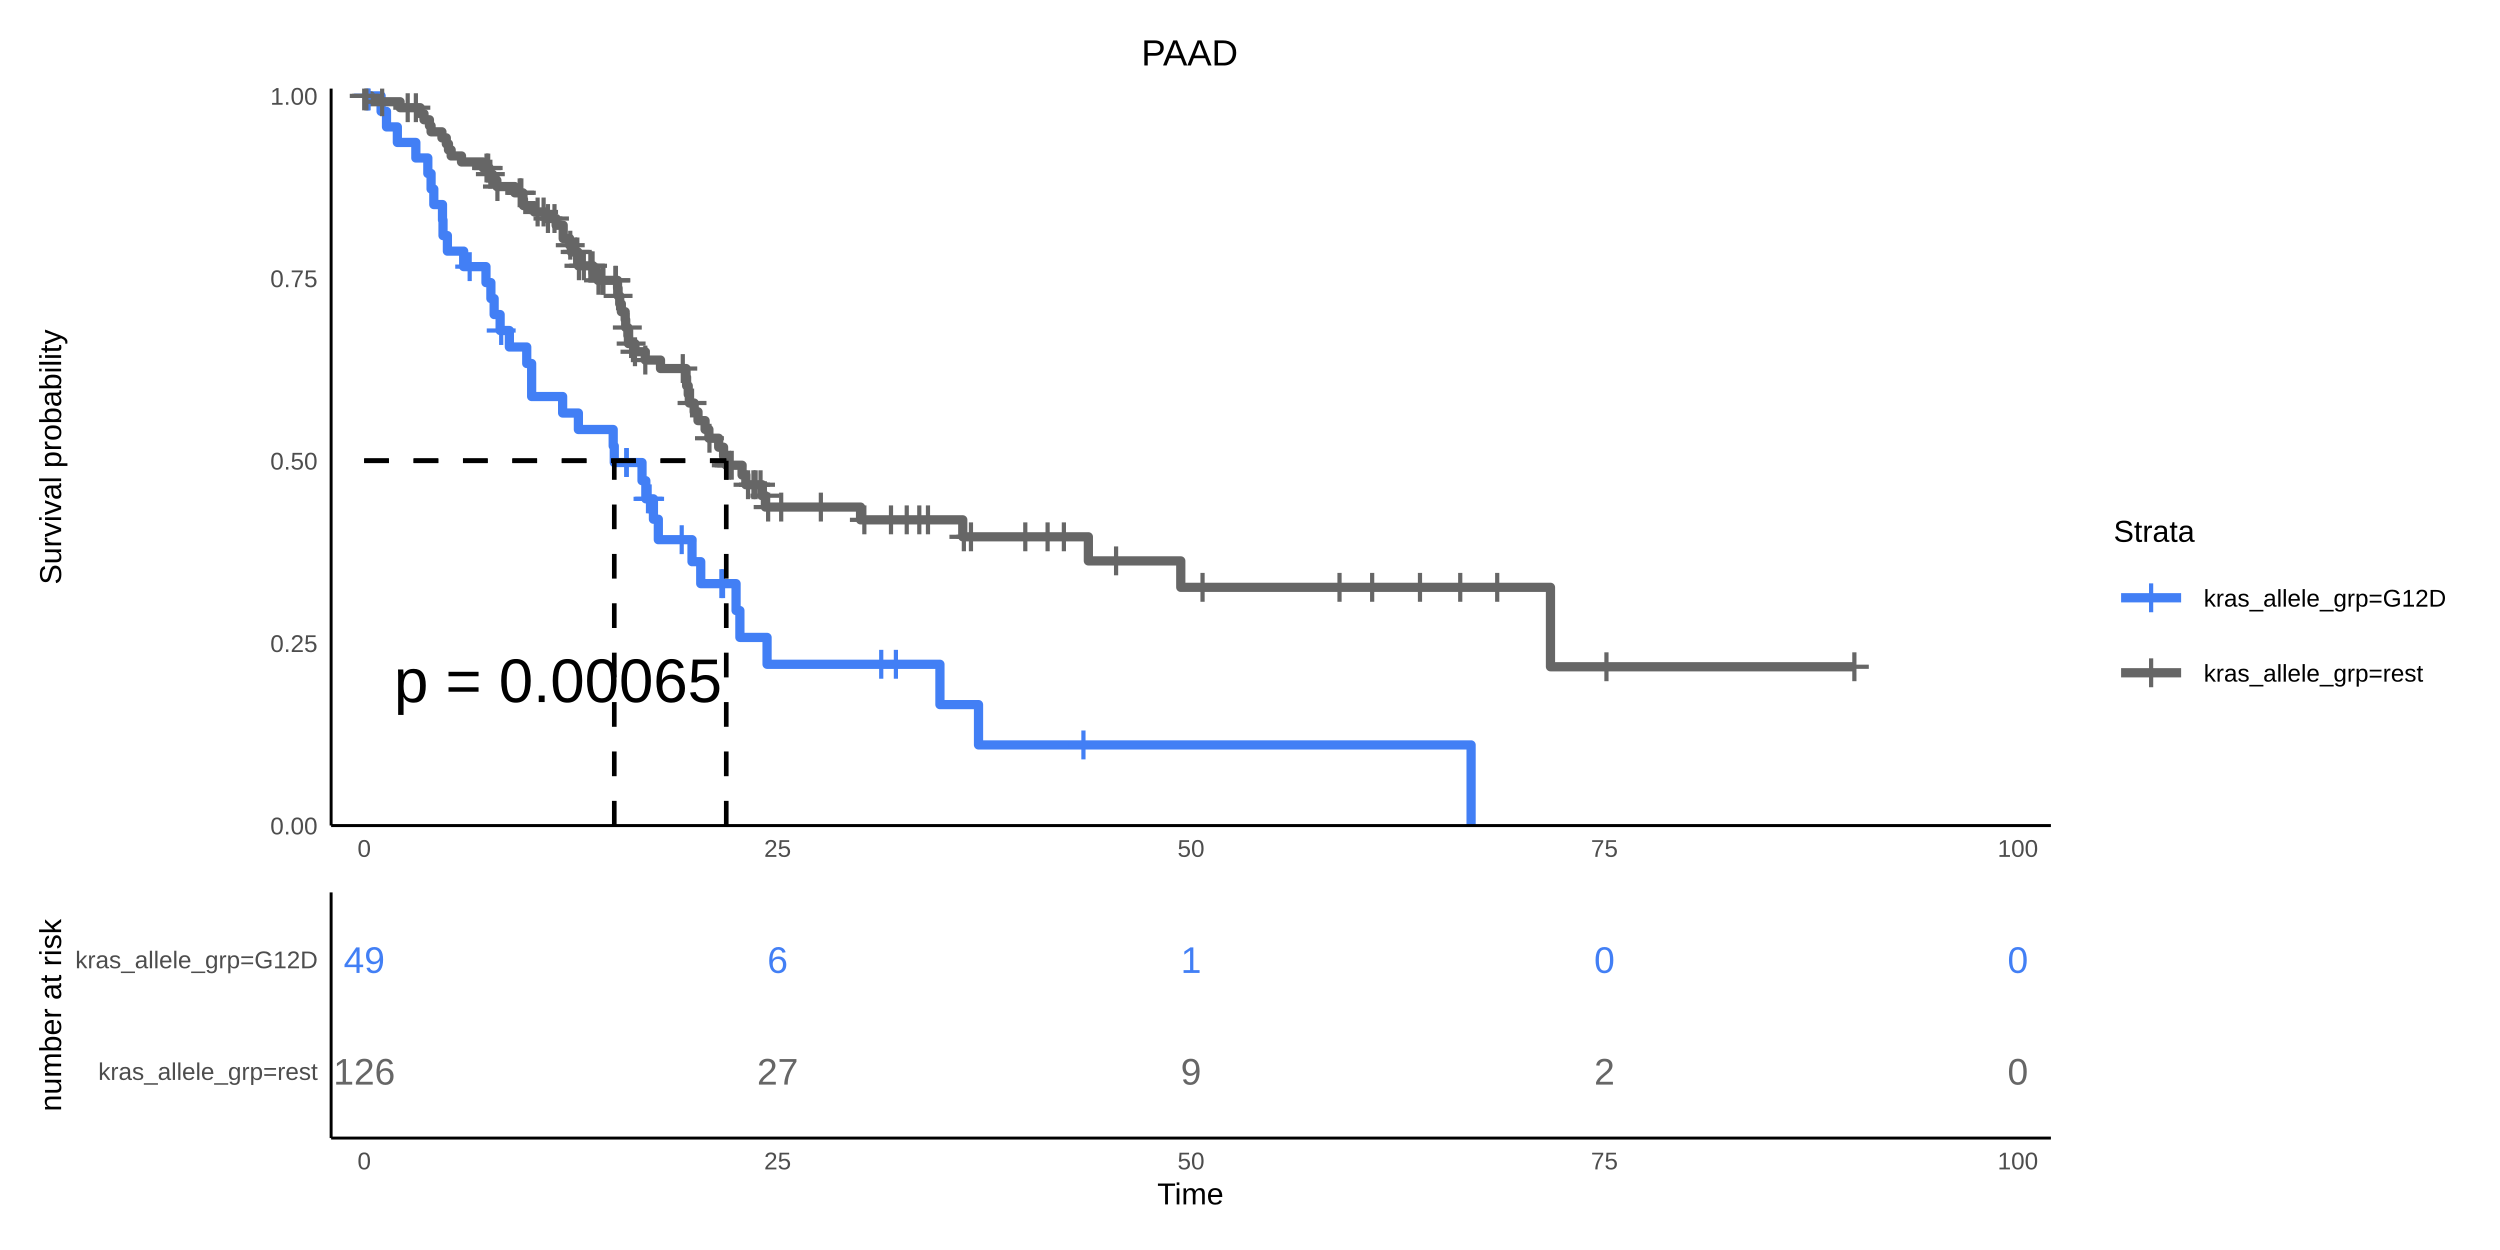
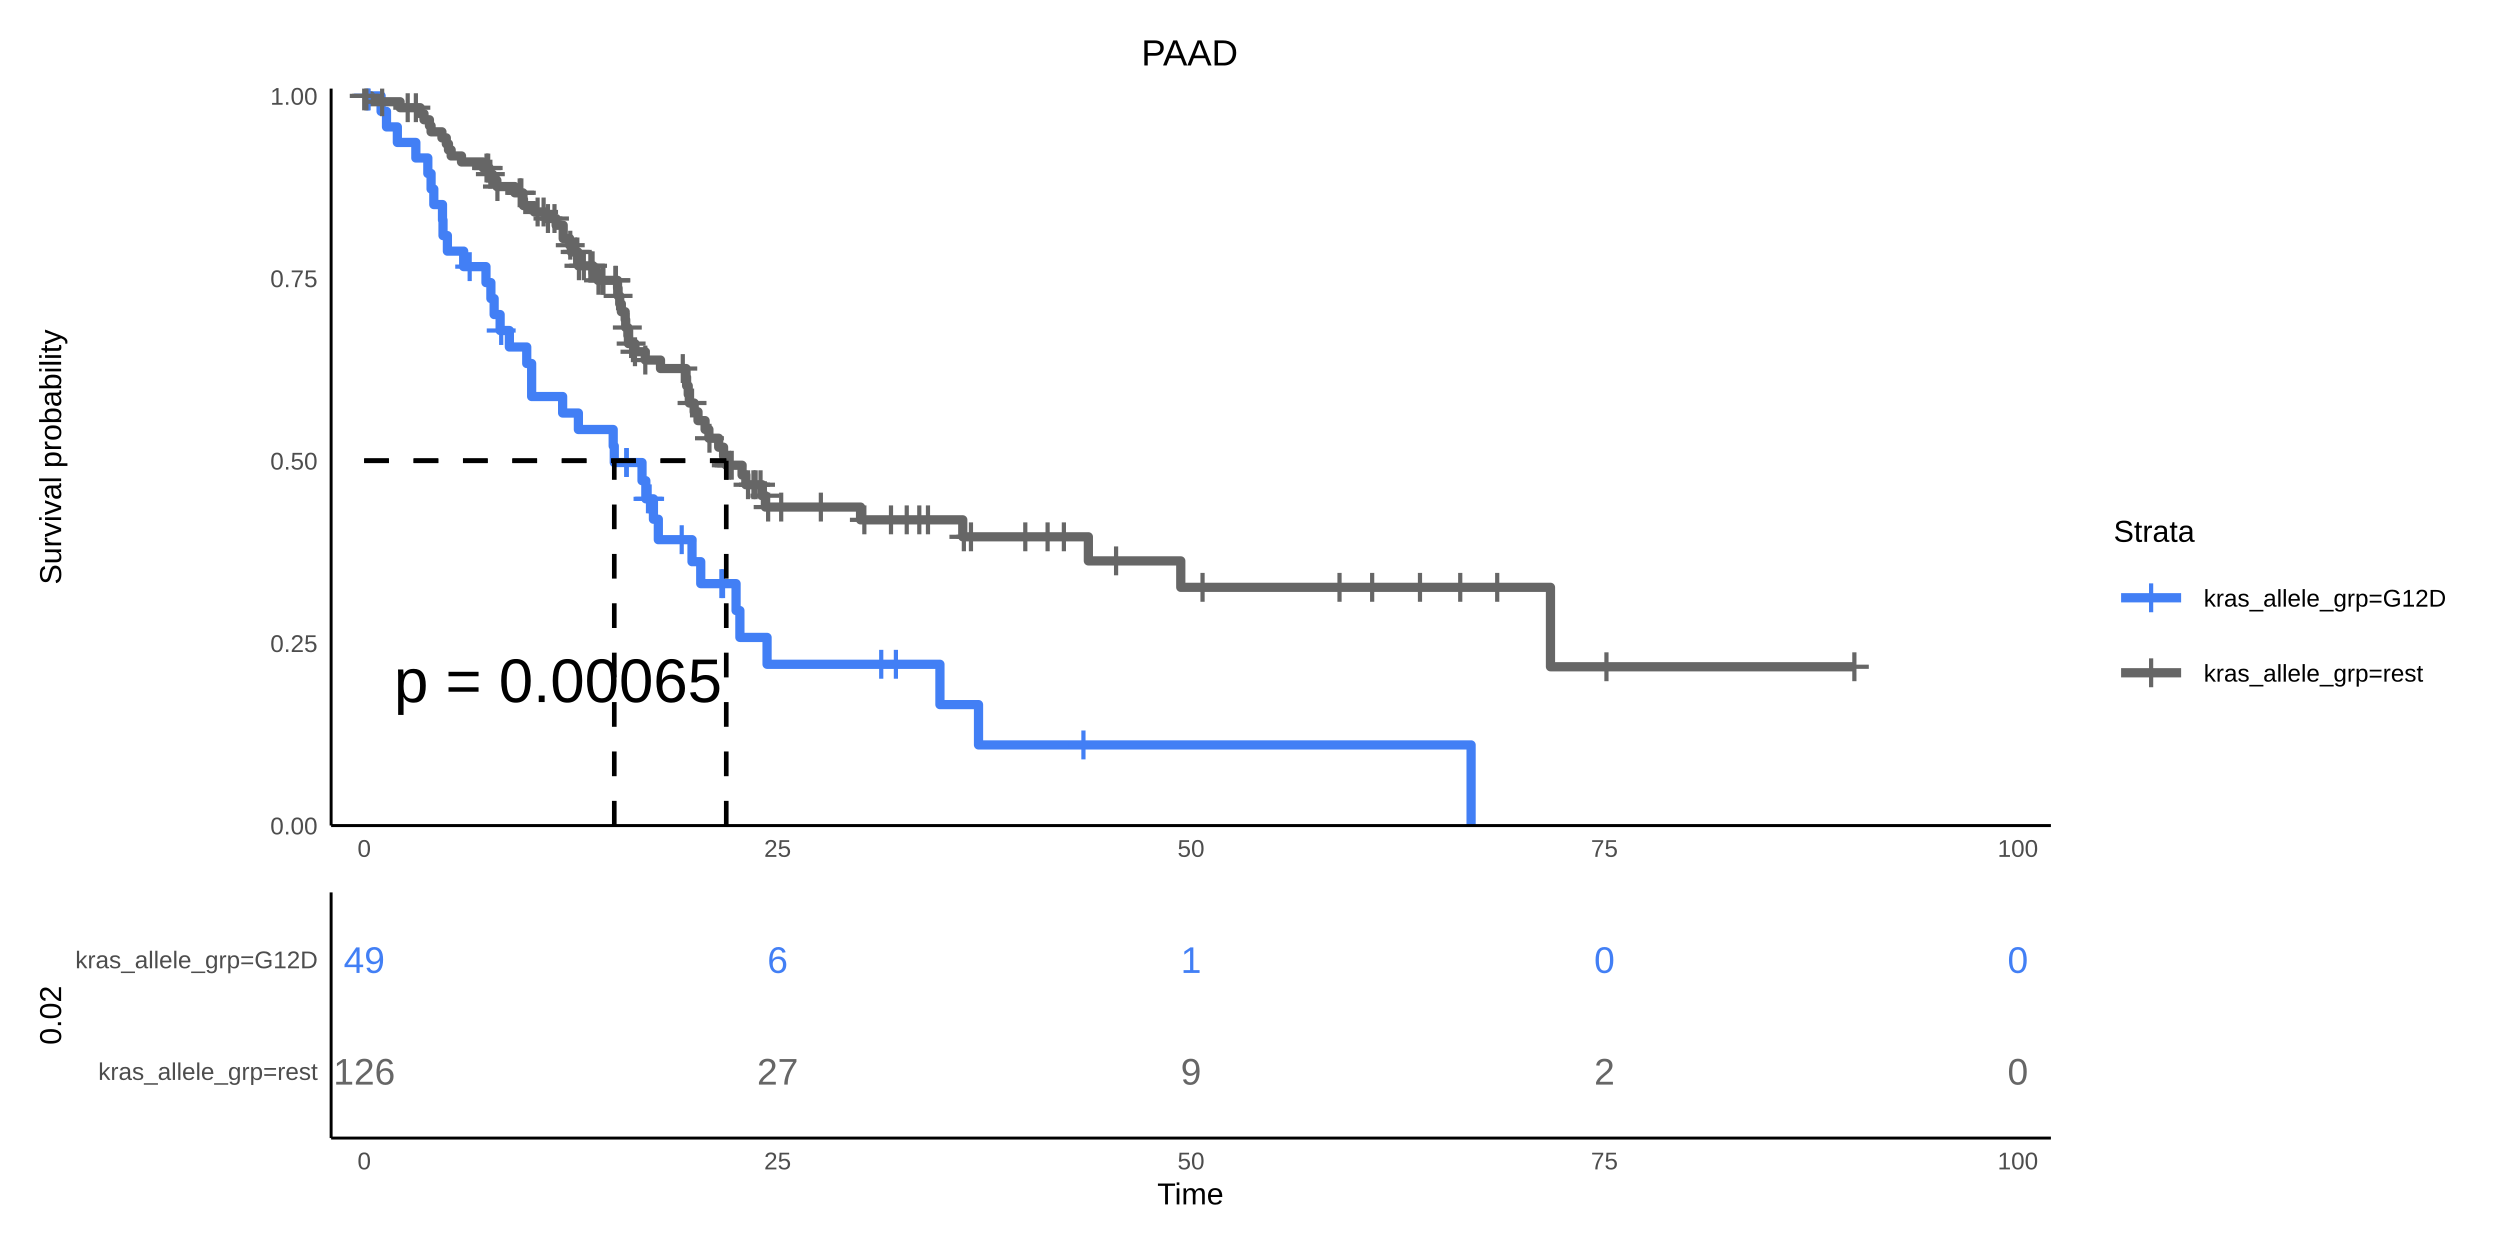
<svg xmlns="http://www.w3.org/2000/svg" viewBox="0 0 576.00 288.00">
  <defs>
    <style type="text/css">
    line, polyline, polygon, path, rect, circle {
      fill: none;
      stroke: #000000;
      stroke-linecap: round;
      stroke-linejoin: round;
      stroke-miterlimit: 10.00;
    }
  </style>
  </defs>
  <rect width="100%" height="100%" style="stroke: none; fill: #FFFFFF;" />
  <rect x="0.00" y="0.00" width="576.00" height="288.00" style="stroke-width: 1.07; stroke: #FFFFFF; fill: #FFFFFF;" />
  <defs>
    <clipPath id="cpNS40OHw1NzAuNTJ8MjAyLjEzfDUuNDg=">
      <rect x="5.48" y="5.48" width="565.04" height="196.65" />
    </clipPath>
  </defs>
  <rect x="5.48" y="5.48" width="565.04" height="196.65" style="stroke-width: 0.68; stroke: #FFFFFF; fill: #FFFFFF;" clip-path="url(#cpNS40OHw1NzAuNTJ8MjAyLjEzfDUuNDg=)" />
  <defs>
    <clipPath id="cpMC4wMHw1NzYuMDB8Mjg4LjAwfDAuMDA=">
      <rect x="0.00" y="0.00" width="576.00" height="288.00" />
    </clipPath>
  </defs>
  <defs>
    <clipPath id="cpNzYuMjl8NDcyLjUzfDE5MC4yMXwyMC40MQ==">
      <rect x="76.29" y="20.41" width="396.24" height="169.80" />
    </clipPath>
  </defs>
  <rect x="76.29" y="20.41" width="396.24" height="169.80" style="stroke-width: 0.68; stroke: none; fill: #FFFFFF;" clip-path="url(#cpNzYuMjl8NDcyLjUzfDE5MC4yMXwyMC40MQ==)" />
  <polyline points="83.91,22.09 84.79,22.09 84.79,22.09 84.91,22.09 84.91,22.09 87.80,22.09 87.80,25.66 89.05,25.66 89.05,29.24 91.55,29.24 91.55,32.82 95.81,32.82 95.81,36.40 98.57,36.40 98.57,39.97 99.32,39.97 99.32,43.55 99.95,43.55 99.95,47.13 101.95,47.13 101.95,50.70 102.07,50.70 102.07,54.28 103.08,54.28 103.08,57.86 106.83,57.86 106.83,61.43 108.21,61.43 108.21,61.43 111.97,61.43 111.97,65.11 113.10,65.11 113.10,68.79 113.85,68.79 113.85,72.47 115.23,72.47 115.23,76.15 115.48,76.15 115.48,76.15 117.36,76.15 117.36,79.95 121.36,79.95 121.36,83.75 122.49,83.75 122.49,91.36 129.63,91.36 129.63,95.16 133.26,95.16 133.26,98.96 141.28,98.96 141.28,102.76 141.53,102.76 141.53,106.57 144.29,106.57 144.29,106.57 144.41,106.57 144.41,106.57 147.92,106.57 147.92,110.75 148.80,110.75 148.80,114.93 149.30,114.93 149.30,114.93 149.67,114.93 149.67,114.93 150.55,114.93 150.55,119.63 151.68,119.63 151.68,124.34 157.06,124.34 157.06,124.34 159.44,124.34 159.44,129.41 161.45,129.41 161.45,134.47 166.21,134.47 166.21,134.47 166.58,134.47 166.58,134.47 169.59,134.47 169.59,140.67 170.47,140.67 170.47,146.86 176.73,146.86 176.73,153.05 203.03,153.05 203.03,153.05 206.41,153.05 206.41,153.05 216.56,153.05 216.56,162.34 225.45,162.34 225.45,171.63 249.63,171.63 249.63,171.63 338.94,171.63 338.94,190.21 " style="stroke-width: 2.13; stroke: #427FF5; stroke-linecap: butt;" clip-path="url(#cpNzYuMjl8NDcyLjUzfDE5MC4yMXwyMC40MQ==)" />
  <polyline points="83.91,22.09 83.91,22.09 83.91,22.09 84.41,22.09 84.41,22.09 85.42,22.09 85.42,23.44 88.05,23.44 88.05,23.44 92.18,23.44 92.18,24.81 93.93,24.81 93.93,24.81 95.81,24.81 95.81,24.81 96.81,24.81 96.81,26.20 97.69,26.20 97.69,27.59 98.94,27.59 98.94,28.98 99.32,28.98 99.32,30.37 101.82,30.37 101.82,31.76 102.83,31.76 102.83,33.15 103.33,33.15 103.33,34.54 103.95,34.54 103.95,35.93 106.33,35.93 106.33,37.32 111.34,37.32 111.34,38.71 112.10,38.71 112.10,38.71 112.47,38.71 112.47,38.71 112.72,38.71 112.72,40.12 112.97,40.12 112.97,40.12 113.47,40.12 113.47,41.55 114.48,41.55 114.48,42.98 114.60,42.98 114.60,42.98 118.61,42.98 118.61,44.43 119.74,44.43 119.74,44.43 120.11,44.43 120.11,44.43 120.49,44.43 120.49,45.90 120.61,45.90 120.61,47.37 123.12,47.37 123.12,48.84 123.87,48.84 123.87,48.84 125.25,48.84 125.25,48.84 125.75,48.84 125.75,50.35 126.25,50.35 126.25,50.35 127.75,50.35 127.75,50.35 128.13,50.35 128.13,51.89 129.76,51.89 129.76,54.96 131.26,54.96 131.26,56.50 131.39,56.50 131.39,56.50 131.64,56.50 131.64,58.05 132.51,58.05 132.51,58.05 133.01,58.05 133.01,58.05 133.14,58.05 133.14,59.64 133.26,59.64 133.26,61.24 133.39,61.24 133.39,61.24 134.52,61.24 134.52,61.24 136.02,61.24 136.02,61.24 136.52,61.24 136.52,61.24 136.65,61.24 136.65,62.91 137.77,62.91 137.77,64.59 137.90,64.59 137.90,64.59 138.78,64.59 138.78,64.59 139.03,64.59 139.03,64.59 141.78,64.59 141.78,64.59 141.91,64.59 141.91,64.59 142.28,64.59 142.28,66.38 142.41,66.38 142.41,68.17 142.78,68.17 142.78,70.00 143.16,70.00 143.16,71.82 144.04,71.82 144.04,73.64 144.16,73.64 144.16,75.46 144.54,75.46 144.54,75.46 144.66,75.46 144.66,77.31 144.79,77.31 144.79,79.16 145.41,79.16 145.41,79.16 146.29,79.16 146.29,81.04 148.67,81.04 148.67,82.96 152.18,82.96 152.18,84.91 157.31,84.91 157.31,84.91 158.07,84.91 158.07,86.90 158.19,86.90 158.19,88.88 158.57,88.88 158.57,90.87 158.82,90.87 158.82,92.86 159.44,92.86 159.44,92.86 159.94,92.86 159.94,94.88 160.82,94.88 160.82,96.91 162.45,96.91 162.45,98.94 163.33,98.94 163.33,100.97 163.45,100.97 163.45,100.97 165.58,100.97 165.58,103.04 166.71,103.04 166.71,105.12 167.33,105.12 167.33,107.19 167.96,107.19 167.96,107.19 168.59,107.19 168.59,107.19 170.97,107.19 170.97,109.44 171.84,109.44 171.84,111.68 172.34,111.68 172.34,111.68 173.60,111.68 173.60,111.68 174.10,111.68 174.10,111.68 175.23,111.68 175.23,111.68 175.60,111.68 175.60,114.21 176.23,114.21 176.23,114.21 176.35,114.21 176.35,116.83 176.98,116.83 176.98,116.83 179.99,116.83 179.99,116.83 189.13,116.83 189.13,116.83 198.27,116.83 198.27,119.77 199.15,119.77 199.15,119.77 205.29,119.77 205.29,119.77 208.92,119.77 208.92,119.77 211.80,119.77 211.80,119.77 213.81,119.77 213.81,119.77 221.82,119.77 221.82,123.68 222.07,123.68 222.07,123.68 223.70,123.68 223.70,123.68 236.23,123.68 236.23,123.68 241.36,123.68 241.36,123.68 245.12,123.68 245.12,123.68 250.76,123.68 250.76,129.23 257.14,129.23 257.14,129.23 272.05,129.23 272.05,135.32 277.06,135.32 277.06,135.32 308.63,135.32 308.63,135.32 316.14,135.32 316.14,135.32 327.16,135.32 327.16,135.32 336.43,135.32 336.43,135.32 344.95,135.32 344.95,135.32 357.23,135.32 357.23,153.62 370.13,153.62 370.13,153.62 427.25,153.62 427.25,153.62 " style="stroke-width: 2.13; stroke: #666666; stroke-linecap: butt;" clip-path="url(#cpNzYuMjl8NDcyLjUzfDE5MC4yMXwyMC40MQ==)" />
  <g clip-path="url(#cpNzYuMjl8NDcyLjUzfDE5MC4yMXwyMC40MQ==)">
    <text x="80.77" y="25.28" style="font-size: 13.75px; fill: #427FF5; font-family: Nimbus Sans L;" textLength="8.03px" lengthAdjust="spacingAndGlyphs">+</text>
  </g>
  <g clip-path="url(#cpNzYuMjl8NDcyLjUzfDE5MC4yMXwyMC40MQ==)">
    <text x="80.90" y="25.28" style="font-size: 13.75px; fill: #427FF5; font-family: Nimbus Sans L;" textLength="8.03px" lengthAdjust="spacingAndGlyphs">+</text>
  </g>
  <g clip-path="url(#cpNzYuMjl8NDcyLjUzfDE5MC4yMXwyMC40MQ==)">
    <text x="104.20" y="64.62" style="font-size: 13.75px; fill: #427FF5; font-family: Nimbus Sans L;" textLength="8.03px" lengthAdjust="spacingAndGlyphs">+</text>
  </g>
  <g clip-path="url(#cpNzYuMjl8NDcyLjUzfDE5MC4yMXwyMC40MQ==)">
    <text x="111.46" y="79.34" style="font-size: 13.75px; fill: #427FF5; font-family: Nimbus Sans L;" textLength="8.03px" lengthAdjust="spacingAndGlyphs">+</text>
  </g>
  <g clip-path="url(#cpNzYuMjl8NDcyLjUzfDE5MC4yMXwyMC40MQ==)">
    <text x="140.27" y="109.75" style="font-size: 13.75px; fill: #427FF5; font-family: Nimbus Sans L;" textLength="8.03px" lengthAdjust="spacingAndGlyphs">+</text>
  </g>
  <g clip-path="url(#cpNzYuMjl8NDcyLjUzfDE5MC4yMXwyMC40MQ==)">
    <text x="140.40" y="109.75" style="font-size: 13.75px; fill: #427FF5; font-family: Nimbus Sans L;" textLength="8.03px" lengthAdjust="spacingAndGlyphs">+</text>
  </g>
  <g clip-path="url(#cpNzYuMjl8NDcyLjUzfDE5MC4yMXwyMC40MQ==)">
    <text x="145.28" y="118.12" style="font-size: 13.75px; fill: #427FF5; font-family: Nimbus Sans L;" textLength="8.03px" lengthAdjust="spacingAndGlyphs">+</text>
  </g>
  <g clip-path="url(#cpNzYuMjl8NDcyLjUzfDE5MC4yMXwyMC40MQ==)">
    <text x="145.66" y="118.12" style="font-size: 13.75px; fill: #427FF5; font-family: Nimbus Sans L;" textLength="8.03px" lengthAdjust="spacingAndGlyphs">+</text>
  </g>
  <g clip-path="url(#cpNzYuMjl8NDcyLjUzfDE5MC4yMXwyMC40MQ==)">
    <text x="153.05" y="127.53" style="font-size: 13.75px; fill: #427FF5; font-family: Nimbus Sans L;" textLength="8.03px" lengthAdjust="spacingAndGlyphs">+</text>
  </g>
  <g clip-path="url(#cpNzYuMjl8NDcyLjUzfDE5MC4yMXwyMC40MQ==)">
    <text x="162.19" y="137.66" style="font-size: 13.75px; fill: #427FF5; font-family: Nimbus Sans L;" textLength="8.03px" lengthAdjust="spacingAndGlyphs">+</text>
  </g>
  <g clip-path="url(#cpNzYuMjl8NDcyLjUzfDE5MC4yMXwyMC40MQ==)">
    <text x="162.57" y="137.66" style="font-size: 13.75px; fill: #427FF5; font-family: Nimbus Sans L;" textLength="8.03px" lengthAdjust="spacingAndGlyphs">+</text>
  </g>
  <g clip-path="url(#cpNzYuMjl8NDcyLjUzfDE5MC4yMXwyMC40MQ==)">
    <text x="199.02" y="156.24" style="font-size: 13.75px; fill: #427FF5; font-family: Nimbus Sans L;" textLength="8.03px" lengthAdjust="spacingAndGlyphs">+</text>
  </g>
  <g clip-path="url(#cpNzYuMjl8NDcyLjUzfDE5MC4yMXwyMC40MQ==)">
    <text x="202.40" y="156.24" style="font-size: 13.75px; fill: #427FF5; font-family: Nimbus Sans L;" textLength="8.03px" lengthAdjust="spacingAndGlyphs">+</text>
  </g>
  <g clip-path="url(#cpNzYuMjl8NDcyLjUzfDE5MC4yMXwyMC40MQ==)">
    <text x="245.61" y="174.82" style="font-size: 13.75px; fill: #427FF5; font-family: Nimbus Sans L;" textLength="8.03px" lengthAdjust="spacingAndGlyphs">+</text>
  </g>
  <g clip-path="url(#cpNzYuMjl8NDcyLjUzfDE5MC4yMXwyMC40MQ==)">
    <text x="79.90" y="25.28" style="font-size: 13.75px; fill: #666666; font-family: Nimbus Sans L;" textLength="8.03px" lengthAdjust="spacingAndGlyphs">+</text>
  </g>
  <g clip-path="url(#cpNzYuMjl8NDcyLjUzfDE5MC4yMXwyMC40MQ==)">
    <text x="80.40" y="25.28" style="font-size: 13.75px; fill: #666666; font-family: Nimbus Sans L;" textLength="8.03px" lengthAdjust="spacingAndGlyphs">+</text>
  </g>
  <g clip-path="url(#cpNzYuMjl8NDcyLjUzfDE5MC4yMXwyMC40MQ==)">
    <text x="84.03" y="26.63" style="font-size: 13.75px; fill: #666666; font-family: Nimbus Sans L;" textLength="8.03px" lengthAdjust="spacingAndGlyphs">+</text>
  </g>
  <g clip-path="url(#cpNzYuMjl8NDcyLjUzfDE5MC4yMXwyMC40MQ==)">
    <text x="89.92" y="28.00" style="font-size: 13.75px; fill: #666666; font-family: Nimbus Sans L;" textLength="8.03px" lengthAdjust="spacingAndGlyphs">+</text>
  </g>
  <g clip-path="url(#cpNzYuMjl8NDcyLjUzfDE5MC4yMXwyMC40MQ==)">
    <text x="91.80" y="28.00" style="font-size: 13.75px; fill: #666666; font-family: Nimbus Sans L;" textLength="8.03px" lengthAdjust="spacingAndGlyphs">+</text>
  </g>
  <g clip-path="url(#cpNzYuMjl8NDcyLjUzfDE5MC4yMXwyMC40MQ==)">
    <text x="108.08" y="41.90" style="font-size: 13.75px; fill: #666666; font-family: Nimbus Sans L;" textLength="8.03px" lengthAdjust="spacingAndGlyphs">+</text>
  </g>
  <g clip-path="url(#cpNzYuMjl8NDcyLjUzfDE5MC4yMXwyMC40MQ==)">
    <text x="108.46" y="41.90" style="font-size: 13.75px; fill: #666666; font-family: Nimbus Sans L;" textLength="8.03px" lengthAdjust="spacingAndGlyphs">+</text>
  </g>
  <g clip-path="url(#cpNzYuMjl8NDcyLjUzfDE5MC4yMXwyMC40MQ==)">
    <text x="108.96" y="43.31" style="font-size: 13.75px; fill: #666666; font-family: Nimbus Sans L;" textLength="8.03px" lengthAdjust="spacingAndGlyphs">+</text>
  </g>
  <g clip-path="url(#cpNzYuMjl8NDcyLjUzfDE5MC4yMXwyMC40MQ==)">
    <text x="110.59" y="46.17" style="font-size: 13.75px; fill: #666666; font-family: Nimbus Sans L;" textLength="8.03px" lengthAdjust="spacingAndGlyphs">+</text>
  </g>
  <g clip-path="url(#cpNzYuMjl8NDcyLjUzfDE5MC4yMXwyMC40MQ==)">
    <text x="115.72" y="47.61" style="font-size: 13.75px; fill: #666666; font-family: Nimbus Sans L;" textLength="8.03px" lengthAdjust="spacingAndGlyphs">+</text>
  </g>
  <g clip-path="url(#cpNzYuMjl8NDcyLjUzfDE5MC4yMXwyMC40MQ==)">
    <text x="116.10" y="47.61" style="font-size: 13.75px; fill: #666666; font-family: Nimbus Sans L;" textLength="8.03px" lengthAdjust="spacingAndGlyphs">+</text>
  </g>
  <g clip-path="url(#cpNzYuMjl8NDcyLjUzfDE5MC4yMXwyMC40MQ==)">
    <text x="119.85" y="52.03" style="font-size: 13.75px; fill: #666666; font-family: Nimbus Sans L;" textLength="8.03px" lengthAdjust="spacingAndGlyphs">+</text>
  </g>
  <g clip-path="url(#cpNzYuMjl8NDcyLjUzfDE5MC4yMXwyMC40MQ==)">
    <text x="121.23" y="52.03" style="font-size: 13.75px; fill: #666666; font-family: Nimbus Sans L;" textLength="8.03px" lengthAdjust="spacingAndGlyphs">+</text>
  </g>
  <g clip-path="url(#cpNzYuMjl8NDcyLjUzfDE5MC4yMXwyMC40MQ==)">
    <text x="122.23" y="53.54" style="font-size: 13.75px; fill: #666666; font-family: Nimbus Sans L;" textLength="8.03px" lengthAdjust="spacingAndGlyphs">+</text>
  </g>
  <g clip-path="url(#cpNzYuMjl8NDcyLjUzfDE5MC4yMXwyMC40MQ==)">
    <text x="123.74" y="53.54" style="font-size: 13.75px; fill: #666666; font-family: Nimbus Sans L;" textLength="8.03px" lengthAdjust="spacingAndGlyphs">+</text>
  </g>
  <g clip-path="url(#cpNzYuMjl8NDcyLjUzfDE5MC4yMXwyMC40MQ==)">
    <text x="127.37" y="59.68" style="font-size: 13.75px; fill: #666666; font-family: Nimbus Sans L;" textLength="8.03px" lengthAdjust="spacingAndGlyphs">+</text>
  </g>
  <g clip-path="url(#cpNzYuMjl8NDcyLjUzfDE5MC4yMXwyMC40MQ==)">
    <text x="128.50" y="61.24" style="font-size: 13.75px; fill: #666666; font-family: Nimbus Sans L;" textLength="8.03px" lengthAdjust="spacingAndGlyphs">+</text>
  </g>
  <g clip-path="url(#cpNzYuMjl8NDcyLjUzfDE5MC4yMXwyMC40MQ==)">
    <text x="129.00" y="61.24" style="font-size: 13.75px; fill: #666666; font-family: Nimbus Sans L;" textLength="8.03px" lengthAdjust="spacingAndGlyphs">+</text>
  </g>
  <g clip-path="url(#cpNzYuMjl8NDcyLjUzfDE5MC4yMXwyMC40MQ==)">
    <text x="129.37" y="64.42" style="font-size: 13.75px; fill: #666666; font-family: Nimbus Sans L;" textLength="8.03px" lengthAdjust="spacingAndGlyphs">+</text>
  </g>
  <g clip-path="url(#cpNzYuMjl8NDcyLjUzfDE5MC4yMXwyMC40MQ==)">
    <text x="130.50" y="64.42" style="font-size: 13.75px; fill: #666666; font-family: Nimbus Sans L;" textLength="8.03px" lengthAdjust="spacingAndGlyphs">+</text>
  </g>
  <g clip-path="url(#cpNzYuMjl8NDcyLjUzfDE5MC4yMXwyMC40MQ==)">
    <text x="132.00" y="64.42" style="font-size: 13.75px; fill: #666666; font-family: Nimbus Sans L;" textLength="8.03px" lengthAdjust="spacingAndGlyphs">+</text>
  </g>
  <g clip-path="url(#cpNzYuMjl8NDcyLjUzfDE5MC4yMXwyMC40MQ==)">
    <text x="132.51" y="64.42" style="font-size: 13.75px; fill: #666666; font-family: Nimbus Sans L;" textLength="8.03px" lengthAdjust="spacingAndGlyphs">+</text>
  </g>
  <g clip-path="url(#cpNzYuMjl8NDcyLjUzfDE5MC4yMXwyMC40MQ==)">
    <text x="133.88" y="67.77" style="font-size: 13.75px; fill: #666666; font-family: Nimbus Sans L;" textLength="8.03px" lengthAdjust="spacingAndGlyphs">+</text>
  </g>
  <g clip-path="url(#cpNzYuMjl8NDcyLjUzfDE5MC4yMXwyMC40MQ==)">
    <text x="134.76" y="67.77" style="font-size: 13.75px; fill: #666666; font-family: Nimbus Sans L;" textLength="8.03px" lengthAdjust="spacingAndGlyphs">+</text>
  </g>
  <g clip-path="url(#cpNzYuMjl8NDcyLjUzfDE5MC4yMXwyMC40MQ==)">
    <text x="135.01" y="67.77" style="font-size: 13.75px; fill: #666666; font-family: Nimbus Sans L;" textLength="8.03px" lengthAdjust="spacingAndGlyphs">+</text>
  </g>
  <g clip-path="url(#cpNzYuMjl8NDcyLjUzfDE5MC4yMXwyMC40MQ==)">
    <text x="137.77" y="67.77" style="font-size: 13.75px; fill: #666666; font-family: Nimbus Sans L;" textLength="8.03px" lengthAdjust="spacingAndGlyphs">+</text>
  </g>
  <g clip-path="url(#cpNzYuMjl8NDcyLjUzfDE5MC4yMXwyMC40MQ==)">
    <text x="137.89" y="67.77" style="font-size: 13.75px; fill: #666666; font-family: Nimbus Sans L;" textLength="8.03px" lengthAdjust="spacingAndGlyphs">+</text>
  </g>
  <g clip-path="url(#cpNzYuMjl8NDcyLjUzfDE5MC4yMXwyMC40MQ==)">
    <text x="138.39" y="71.36" style="font-size: 13.75px; fill: #666666; font-family: Nimbus Sans L;" textLength="8.03px" lengthAdjust="spacingAndGlyphs">+</text>
  </g>
  <g clip-path="url(#cpNzYuMjl8NDcyLjUzfDE5MC4yMXwyMC40MQ==)">
    <text x="140.52" y="78.65" style="font-size: 13.75px; fill: #666666; font-family: Nimbus Sans L;" textLength="8.03px" lengthAdjust="spacingAndGlyphs">+</text>
  </g>
  <g clip-path="url(#cpNzYuMjl8NDcyLjUzfDE5MC4yMXwyMC40MQ==)">
    <text x="141.40" y="82.35" style="font-size: 13.75px; fill: #666666; font-family: Nimbus Sans L;" textLength="8.03px" lengthAdjust="spacingAndGlyphs">+</text>
  </g>
  <g clip-path="url(#cpNzYuMjl8NDcyLjUzfDE5MC4yMXwyMC40MQ==)">
    <text x="142.28" y="84.23" style="font-size: 13.75px; fill: #666666; font-family: Nimbus Sans L;" textLength="8.03px" lengthAdjust="spacingAndGlyphs">+</text>
  </g>
  <g clip-path="url(#cpNzYuMjl8NDcyLjUzfDE5MC4yMXwyMC40MQ==)">
    <text x="144.66" y="86.15" style="font-size: 13.75px; fill: #666666; font-family: Nimbus Sans L;" textLength="8.03px" lengthAdjust="spacingAndGlyphs">+</text>
  </g>
  <g clip-path="url(#cpNzYuMjl8NDcyLjUzfDE5MC4yMXwyMC40MQ==)">
    <text x="153.30" y="88.10" style="font-size: 13.75px; fill: #666666; font-family: Nimbus Sans L;" textLength="8.03px" lengthAdjust="spacingAndGlyphs">+</text>
  </g>
  <g clip-path="url(#cpNzYuMjl8NDcyLjUzfDE5MC4yMXwyMC40MQ==)">
    <text x="155.43" y="96.04" style="font-size: 13.75px; fill: #666666; font-family: Nimbus Sans L;" textLength="8.03px" lengthAdjust="spacingAndGlyphs">+</text>
  </g>
  <g clip-path="url(#cpNzYuMjl8NDcyLjUzfDE5MC4yMXwyMC40MQ==)">
    <text x="159.44" y="104.16" style="font-size: 13.75px; fill: #666666; font-family: Nimbus Sans L;" textLength="8.03px" lengthAdjust="spacingAndGlyphs">+</text>
  </g>
  <g clip-path="url(#cpNzYuMjl8NDcyLjUzfDE5MC4yMXwyMC40MQ==)">
    <text x="163.32" y="110.38" style="font-size: 13.75px; fill: #666666; font-family: Nimbus Sans L;" textLength="8.03px" lengthAdjust="spacingAndGlyphs">+</text>
  </g>
  <g clip-path="url(#cpNzYuMjl8NDcyLjUzfDE5MC4yMXwyMC40MQ==)">
    <text x="163.95" y="110.38" style="font-size: 13.75px; fill: #666666; font-family: Nimbus Sans L;" textLength="8.03px" lengthAdjust="spacingAndGlyphs">+</text>
  </g>
  <g clip-path="url(#cpNzYuMjl8NDcyLjUzfDE5MC4yMXwyMC40MQ==)">
    <text x="164.57" y="110.38" style="font-size: 13.75px; fill: #666666; font-family: Nimbus Sans L;" textLength="8.03px" lengthAdjust="spacingAndGlyphs">+</text>
  </g>
  <g clip-path="url(#cpNzYuMjl8NDcyLjUzfDE5MC4yMXwyMC40MQ==)">
    <text x="168.33" y="114.87" style="font-size: 13.75px; fill: #666666; font-family: Nimbus Sans L;" textLength="8.03px" lengthAdjust="spacingAndGlyphs">+</text>
  </g>
  <g clip-path="url(#cpNzYuMjl8NDcyLjUzfDE5MC4yMXwyMC40MQ==)">
    <text x="169.58" y="114.87" style="font-size: 13.75px; fill: #666666; font-family: Nimbus Sans L;" textLength="8.03px" lengthAdjust="spacingAndGlyphs">+</text>
  </g>
  <g clip-path="url(#cpNzYuMjl8NDcyLjUzfDE5MC4yMXwyMC40MQ==)">
    <text x="170.08" y="114.87" style="font-size: 13.75px; fill: #666666; font-family: Nimbus Sans L;" textLength="8.03px" lengthAdjust="spacingAndGlyphs">+</text>
  </g>
  <g clip-path="url(#cpNzYuMjl8NDcyLjUzfDE5MC4yMXwyMC40MQ==)">
    <text x="171.21" y="114.87" style="font-size: 13.75px; fill: #666666; font-family: Nimbus Sans L;" textLength="8.03px" lengthAdjust="spacingAndGlyphs">+</text>
  </g>
  <g clip-path="url(#cpNzYuMjl8NDcyLjUzfDE5MC4yMXwyMC40MQ==)">
    <text x="172.21" y="117.40" style="font-size: 13.75px; fill: #666666; font-family: Nimbus Sans L;" textLength="8.03px" lengthAdjust="spacingAndGlyphs">+</text>
  </g>
  <g clip-path="url(#cpNzYuMjl8NDcyLjUzfDE5MC4yMXwyMC40MQ==)">
    <text x="172.96" y="120.02" style="font-size: 13.75px; fill: #666666; font-family: Nimbus Sans L;" textLength="8.03px" lengthAdjust="spacingAndGlyphs">+</text>
  </g>
  <g clip-path="url(#cpNzYuMjl8NDcyLjUzfDE5MC4yMXwyMC40MQ==)">
    <text x="175.97" y="120.02" style="font-size: 13.75px; fill: #666666; font-family: Nimbus Sans L;" textLength="8.03px" lengthAdjust="spacingAndGlyphs">+</text>
  </g>
  <g clip-path="url(#cpNzYuMjl8NDcyLjUzfDE5MC4yMXwyMC40MQ==)">
    <text x="185.11" y="120.02" style="font-size: 13.75px; fill: #666666; font-family: Nimbus Sans L;" textLength="8.03px" lengthAdjust="spacingAndGlyphs">+</text>
  </g>
  <g clip-path="url(#cpNzYuMjl8NDcyLjUzfDE5MC4yMXwyMC40MQ==)">
    <text x="195.13" y="122.96" style="font-size: 13.75px; fill: #666666; font-family: Nimbus Sans L;" textLength="8.03px" lengthAdjust="spacingAndGlyphs">+</text>
  </g>
  <g clip-path="url(#cpNzYuMjl8NDcyLjUzfDE5MC4yMXwyMC40MQ==)">
    <text x="201.27" y="122.96" style="font-size: 13.75px; fill: #666666; font-family: Nimbus Sans L;" textLength="8.03px" lengthAdjust="spacingAndGlyphs">+</text>
  </g>
  <g clip-path="url(#cpNzYuMjl8NDcyLjUzfDE5MC4yMXwyMC40MQ==)">
    <text x="204.90" y="122.96" style="font-size: 13.75px; fill: #666666; font-family: Nimbus Sans L;" textLength="8.03px" lengthAdjust="spacingAndGlyphs">+</text>
  </g>
  <g clip-path="url(#cpNzYuMjl8NDcyLjUzfDE5MC4yMXwyMC40MQ==)">
    <text x="207.79" y="122.96" style="font-size: 13.75px; fill: #666666; font-family: Nimbus Sans L;" textLength="8.03px" lengthAdjust="spacingAndGlyphs">+</text>
  </g>
  <g clip-path="url(#cpNzYuMjl8NDcyLjUzfDE5MC4yMXwyMC40MQ==)">
    <text x="209.79" y="122.96" style="font-size: 13.75px; fill: #666666; font-family: Nimbus Sans L;" textLength="8.03px" lengthAdjust="spacingAndGlyphs">+</text>
  </g>
  <g clip-path="url(#cpNzYuMjl8NDcyLjUzfDE5MC4yMXwyMC40MQ==)">
    <text x="218.06" y="126.87" style="font-size: 13.75px; fill: #666666; font-family: Nimbus Sans L;" textLength="8.03px" lengthAdjust="spacingAndGlyphs">+</text>
  </g>
  <g clip-path="url(#cpNzYuMjl8NDcyLjUzfDE5MC4yMXwyMC40MQ==)">
    <text x="219.69" y="126.87" style="font-size: 13.75px; fill: #666666; font-family: Nimbus Sans L;" textLength="8.03px" lengthAdjust="spacingAndGlyphs">+</text>
  </g>
  <g clip-path="url(#cpNzYuMjl8NDcyLjUzfDE5MC4yMXwyMC40MQ==)">
    <text x="232.21" y="126.87" style="font-size: 13.75px; fill: #666666; font-family: Nimbus Sans L;" textLength="8.03px" lengthAdjust="spacingAndGlyphs">+</text>
  </g>
  <g clip-path="url(#cpNzYuMjl8NDcyLjUzfDE5MC4yMXwyMC40MQ==)">
    <text x="237.35" y="126.87" style="font-size: 13.75px; fill: #666666; font-family: Nimbus Sans L;" textLength="8.03px" lengthAdjust="spacingAndGlyphs">+</text>
  </g>
  <g clip-path="url(#cpNzYuMjl8NDcyLjUzfDE5MC4yMXwyMC40MQ==)">
    <text x="241.10" y="126.87" style="font-size: 13.75px; fill: #666666; font-family: Nimbus Sans L;" textLength="8.03px" lengthAdjust="spacingAndGlyphs">+</text>
  </g>
  <g clip-path="url(#cpNzYuMjl8NDcyLjUzfDE5MC4yMXwyMC40MQ==)">
    <text x="253.13" y="132.41" style="font-size: 13.75px; fill: #666666; font-family: Nimbus Sans L;" textLength="8.03px" lengthAdjust="spacingAndGlyphs">+</text>
  </g>
  <g clip-path="url(#cpNzYuMjl8NDcyLjUzfDE5MC4yMXwyMC40MQ==)">
    <text x="273.05" y="138.51" style="font-size: 13.75px; fill: #666666; font-family: Nimbus Sans L;" textLength="8.03px" lengthAdjust="spacingAndGlyphs">+</text>
  </g>
  <g clip-path="url(#cpNzYuMjl8NDcyLjUzfDE5MC4yMXwyMC40MQ==)">
    <text x="304.61" y="138.51" style="font-size: 13.75px; fill: #666666; font-family: Nimbus Sans L;" textLength="8.03px" lengthAdjust="spacingAndGlyphs">+</text>
  </g>
  <g clip-path="url(#cpNzYuMjl8NDcyLjUzfDE5MC4yMXwyMC40MQ==)">
    <text x="312.13" y="138.51" style="font-size: 13.75px; fill: #666666; font-family: Nimbus Sans L;" textLength="8.03px" lengthAdjust="spacingAndGlyphs">+</text>
  </g>
  <g clip-path="url(#cpNzYuMjl8NDcyLjUzfDE5MC4yMXwyMC40MQ==)">
    <text x="323.15" y="138.51" style="font-size: 13.75px; fill: #666666; font-family: Nimbus Sans L;" textLength="8.03px" lengthAdjust="spacingAndGlyphs">+</text>
  </g>
  <g clip-path="url(#cpNzYuMjl8NDcyLjUzfDE5MC4yMXwyMC40MQ==)">
    <text x="332.42" y="138.51" style="font-size: 13.75px; fill: #666666; font-family: Nimbus Sans L;" textLength="8.03px" lengthAdjust="spacingAndGlyphs">+</text>
  </g>
  <g clip-path="url(#cpNzYuMjl8NDcyLjUzfDE5MC4yMXwyMC40MQ==)">
    <text x="340.94" y="138.51" style="font-size: 13.75px; fill: #666666; font-family: Nimbus Sans L;" textLength="8.03px" lengthAdjust="spacingAndGlyphs">+</text>
  </g>
  <g clip-path="url(#cpNzYuMjl8NDcyLjUzfDE5MC4yMXwyMC40MQ==)">
    <text x="366.11" y="156.81" style="font-size: 13.75px; fill: #666666; font-family: Nimbus Sans L;" textLength="8.03px" lengthAdjust="spacingAndGlyphs">+</text>
  </g>
  <g clip-path="url(#cpNzYuMjl8NDcyLjUzfDE5MC4yMXwyMC40MQ==)">
    <text x="423.23" y="156.81" style="font-size: 13.75px; fill: #666666; font-family: Nimbus Sans L;" textLength="8.03px" lengthAdjust="spacingAndGlyphs">+</text>
  </g>
  <g clip-path="url(#cpNzYuMjl8NDcyLjUzfDE5MC4yMXwyMC40MQ==)">
    <text x="90.78" y="161.76" style="font-size: 14.23px; font-family: arial;" textLength="75.50px" lengthAdjust="spacingAndGlyphs">p = 0.00065</text>
  </g>
  <line x1="83.91" y1="106.15" x2="167.33" y2="106.15" style="stroke-width: 1.07; stroke-dasharray: 5.69,5.69; stroke-linecap: butt;" clip-path="url(#cpNzYuMjl8NDcyLjUzfDE5MC4yMXwyMC40MQ==)" />
  <line x1="83.91" y1="106.15" x2="167.33" y2="106.15" style="stroke-width: 1.07; stroke-dasharray: 5.69,5.69; stroke-linecap: butt;" clip-path="url(#cpNzYuMjl8NDcyLjUzfDE5MC4yMXwyMC40MQ==)" />
  <line x1="141.53" y1="190.21" x2="141.53" y2="106.15" style="stroke-width: 1.07; stroke-dasharray: 5.69,5.69; stroke-linecap: butt;" clip-path="url(#cpNzYuMjl8NDcyLjUzfDE5MC4yMXwyMC40MQ==)" />
  <line x1="167.33" y1="190.21" x2="167.33" y2="106.15" style="stroke-width: 1.07; stroke-dasharray: 5.69,5.69; stroke-linecap: butt;" clip-path="url(#cpNzYuMjl8NDcyLjUzfDE5MC4yMXwyMC40MQ==)" />
  <defs>
    <clipPath id="cpMC4wMHw1NzYuMDB8Mjg4LjAwfDAuMDA=">
      <rect x="0.00" y="0.00" width="576.00" height="288.00" />
    </clipPath>
  </defs>
  <polyline points="76.29,190.21 76.29,20.41 " style="stroke-width: 0.68; stroke-linecap: butt;" clip-path="url(#cpMC4wMHw1NzYuMDB8Mjg4LjAwfDAuMDA=)" />
  <g clip-path="url(#cpMC4wMHw1NzYuMDB8Mjg4LjAwfDAuMDA=)">
    <text x="62.27" y="192.24" style="font-size: 5.60px; fill: #4D4D4D; font-family: arial;" textLength="10.89px" lengthAdjust="spacingAndGlyphs">0.00</text>
  </g>
  <g clip-path="url(#cpMC4wMHw1NzYuMDB8Mjg4LjAwfDAuMDA=)">
    <text x="62.27" y="150.22" style="font-size: 5.60px; fill: #4D4D4D; font-family: arial;" textLength="10.89px" lengthAdjust="spacingAndGlyphs">0.25</text>
  </g>
  <g clip-path="url(#cpMC4wMHw1NzYuMDB8Mjg4LjAwfDAuMDA=)">
    <text x="62.27" y="108.19" style="font-size: 5.60px; fill: #4D4D4D; font-family: arial;" textLength="10.89px" lengthAdjust="spacingAndGlyphs">0.50</text>
  </g>
  <g clip-path="url(#cpMC4wMHw1NzYuMDB8Mjg4LjAwfDAuMDA=)">
    <text x="62.27" y="66.16" style="font-size: 5.60px; fill: #4D4D4D; font-family: arial;" textLength="10.89px" lengthAdjust="spacingAndGlyphs">0.75</text>
  </g>
  <g clip-path="url(#cpMC4wMHw1NzYuMDB8Mjg4LjAwfDAuMDA=)">
    <text x="62.27" y="24.13" style="font-size: 5.60px; fill: #4D4D4D; font-family: arial;" textLength="10.89px" lengthAdjust="spacingAndGlyphs">1.00</text>
  </g>
  <polyline points="76.29,190.21 472.53,190.21 " style="stroke-width: 0.68; stroke-linecap: butt;" clip-path="url(#cpMC4wMHw1NzYuMDB8Mjg4LjAwfDAuMDA=)" />
  <g clip-path="url(#cpMC4wMHw1NzYuMDB8Mjg4LjAwfDAuMDA=)">
    <text x="82.36" y="197.42" style="font-size: 5.60px; fill: #4D4D4D; font-family: arial;" textLength="3.11px" lengthAdjust="spacingAndGlyphs">0</text>
  </g>
  <g clip-path="url(#cpMC4wMHw1NzYuMDB8Mjg4LjAwfDAuMDA=)">
    <text x="176.05" y="197.42" style="font-size: 5.60px; fill: #4D4D4D; font-family: arial;" textLength="6.22px" lengthAdjust="spacingAndGlyphs">25</text>
  </g>
  <g clip-path="url(#cpMC4wMHw1NzYuMDB8Mjg4LjAwfDAuMDA=)">
    <text x="271.30" y="197.42" style="font-size: 5.60px; fill: #4D4D4D; font-family: arial;" textLength="6.22px" lengthAdjust="spacingAndGlyphs">50</text>
  </g>
  <g clip-path="url(#cpMC4wMHw1NzYuMDB8Mjg4LjAwfDAuMDA=)">
    <text x="366.55" y="197.42" style="font-size: 5.60px; fill: #4D4D4D; font-family: arial;" textLength="6.22px" lengthAdjust="spacingAndGlyphs">75</text>
  </g>
  <g clip-path="url(#cpMC4wMHw1NzYuMDB8Mjg4LjAwfDAuMDA=)">
    <text x="460.25" y="197.42" style="font-size: 5.60px; fill: #4D4D4D; font-family: arial;" textLength="9.33px" lengthAdjust="spacingAndGlyphs">100</text>
  </g>
  <g clip-path="url(#cpMC4wMHw1NzYuMDB8Mjg4LjAwfDAuMDA=)">
    <text transform="translate(14.08,134.67) rotate(-90)" style="font-size: 7.00px; font-family: arial;" textLength="58.74px" lengthAdjust="spacingAndGlyphs">Survival probability</text>
  </g>
  <g clip-path="url(#cpMC4wMHw1NzYuMDB8Mjg4LjAwfDAuMDA=)">
    <text x="262.97" y="15.09" style="font-size: 8.40px; font-family: arial;" textLength="22.89px" lengthAdjust="spacingAndGlyphs">PAAD</text>
  </g>
  <defs>
    <clipPath id="cpNS40OHw1NzAuNTJ8MjgyLjUyfDIwMi4xMw==">
      <rect x="5.48" y="202.13" width="565.04" height="80.39" />
    </clipPath>
  </defs>
  <rect x="5.48" y="202.13" width="565.04" height="80.39" style="stroke-width: 0.68; stroke: #FFFFFF; fill: #FFFFFF;" clip-path="url(#cpNS40OHw1NzAuNTJ8MjgyLjUyfDIwMi4xMw==)" />
  <defs>
    <clipPath id="cpMC4wMHw1NzYuMDB8Mjg4LjAwfDAuMDA=">
      <rect x="0.00" y="0.00" width="576.00" height="288.00" />
    </clipPath>
  </defs>
  <defs>
    <clipPath id="cpNzYuMjl8NDcyLjUzfDI2Mi4yMXwyMDUuNjE=">
      <rect x="76.29" y="205.61" width="396.24" height="56.60" />
    </clipPath>
  </defs>
  <rect x="76.29" y="205.61" width="396.24" height="56.60" style="stroke-width: 0.68; stroke: none; fill: #FFFFFF;" clip-path="url(#cpNzYuMjl8NDcyLjUzfDI2Mi4yMXwyMDUuNjE=)" />
  <g clip-path="url(#cpNzYuMjl8NDcyLjUzfDI2Mi4yMXwyMDUuNjE=)">
    <text x="79.17" y="224.16" style="font-size: 8.54px; fill: #427FF5; font-family: arial;" textLength="9.49px" lengthAdjust="spacingAndGlyphs">49</text>
  </g>
  <g clip-path="url(#cpNzYuMjl8NDcyLjUzfDI2Mi4yMXwyMDUuNjE=)">
    <text x="176.79" y="224.16" style="font-size: 8.54px; fill: #427FF5; font-family: arial;" textLength="4.74px" lengthAdjust="spacingAndGlyphs">6</text>
  </g>
  <g clip-path="url(#cpNzYuMjl8NDcyLjUzfDI2Mi4yMXwyMDUuNjE=)">
    <text x="272.04" y="224.16" style="font-size: 8.54px; fill: #427FF5; font-family: arial;" textLength="4.74px" lengthAdjust="spacingAndGlyphs">1</text>
  </g>
  <g clip-path="url(#cpNzYuMjl8NDcyLjUzfDI2Mi4yMXwyMDUuNjE=)">
    <text x="367.29" y="224.16" style="font-size: 8.54px; fill: #427FF5; font-family: arial;" textLength="4.74px" lengthAdjust="spacingAndGlyphs">0</text>
  </g>
  <g clip-path="url(#cpNzYuMjl8NDcyLjUzfDI2Mi4yMXwyMDUuNjE=)">
    <text x="462.54" y="224.16" style="font-size: 8.54px; fill: #427FF5; font-family: arial;" textLength="4.74px" lengthAdjust="spacingAndGlyphs">0</text>
  </g>
  <g clip-path="url(#cpNzYuMjl8NDcyLjUzfDI2Mi4yMXwyMDUuNjE=)">
    <text x="76.80" y="249.89" style="font-size: 8.54px; fill: #666666; font-family: arial;" textLength="14.23px" lengthAdjust="spacingAndGlyphs">126</text>
  </g>
  <g clip-path="url(#cpNzYuMjl8NDcyLjUzfDI2Mi4yMXwyMDUuNjE=)">
    <text x="174.42" y="249.89" style="font-size: 8.54px; fill: #666666; font-family: arial;" textLength="9.49px" lengthAdjust="spacingAndGlyphs">27</text>
  </g>
  <g clip-path="url(#cpNzYuMjl8NDcyLjUzfDI2Mi4yMXwyMDUuNjE=)">
    <text x="272.04" y="249.89" style="font-size: 8.54px; fill: #666666; font-family: arial;" textLength="4.74px" lengthAdjust="spacingAndGlyphs">9</text>
  </g>
  <g clip-path="url(#cpNzYuMjl8NDcyLjUzfDI2Mi4yMXwyMDUuNjE=)">
    <text x="367.29" y="249.89" style="font-size: 8.54px; fill: #666666; font-family: arial;" textLength="4.74px" lengthAdjust="spacingAndGlyphs">2</text>
  </g>
  <g clip-path="url(#cpNzYuMjl8NDcyLjUzfDI2Mi4yMXwyMDUuNjE=)">
    <text x="462.54" y="249.89" style="font-size: 8.54px; fill: #666666; font-family: arial;" textLength="4.74px" lengthAdjust="spacingAndGlyphs">0</text>
  </g>
  <defs>
    <clipPath id="cpMC4wMHw1NzYuMDB8Mjg4LjAwfDAuMDA=">
      <rect x="0.00" y="0.00" width="576.00" height="288.00" />
    </clipPath>
  </defs>
  <polyline points="76.29,262.21 76.29,205.61 " style="stroke-width: 0.68; stroke-linecap: butt;" clip-path="url(#cpMC4wMHw1NzYuMDB8Mjg4LjAwfDAuMDA=)" />
  <g clip-path="url(#cpMC4wMHw1NzYuMDB8Mjg4LjAwfDAuMDA=)">
    <text x="22.64" y="248.82" style="font-size: 5.60px; fill: #4D4D4D; font-family: arial;" textLength="50.52px" lengthAdjust="spacingAndGlyphs">kras_allele_grp=rest</text>
  </g>
  <g clip-path="url(#cpMC4wMHw1NzYuMDB8Mjg4LjAwfDAuMDA=)">
    <text x="17.35" y="223.09" style="font-size: 5.60px; fill: #4D4D4D; font-family: arial;" textLength="55.80px" lengthAdjust="spacingAndGlyphs">kras_allele_grp=G12D</text>
  </g>
  <polyline points="76.29,262.21 472.53,262.21 " style="stroke-width: 0.68; stroke-linecap: butt;" clip-path="url(#cpMC4wMHw1NzYuMDB8Mjg4LjAwfDAuMDA=)" />
  <g clip-path="url(#cpMC4wMHw1NzYuMDB8Mjg4LjAwfDAuMDA=)">
    <text x="82.36" y="269.43" style="font-size: 5.60px; fill: #4D4D4D; font-family: arial;" textLength="3.11px" lengthAdjust="spacingAndGlyphs">0</text>
  </g>
  <g clip-path="url(#cpMC4wMHw1NzYuMDB8Mjg4LjAwfDAuMDA=)">
    <text x="176.05" y="269.43" style="font-size: 5.60px; fill: #4D4D4D; font-family: arial;" textLength="6.22px" lengthAdjust="spacingAndGlyphs">25</text>
  </g>
  <g clip-path="url(#cpMC4wMHw1NzYuMDB8Mjg4LjAwfDAuMDA=)">
    <text x="271.30" y="269.43" style="font-size: 5.60px; fill: #4D4D4D; font-family: arial;" textLength="6.22px" lengthAdjust="spacingAndGlyphs">50</text>
  </g>
  <g clip-path="url(#cpMC4wMHw1NzYuMDB8Mjg4LjAwfDAuMDA=)">
    <text x="366.55" y="269.43" style="font-size: 5.60px; fill: #4D4D4D; font-family: arial;" textLength="6.22px" lengthAdjust="spacingAndGlyphs">75</text>
  </g>
  <g clip-path="url(#cpMC4wMHw1NzYuMDB8Mjg4LjAwfDAuMDA=)">
    <text x="460.25" y="269.43" style="font-size: 5.60px; fill: #4D4D4D; font-family: arial;" textLength="9.33px" lengthAdjust="spacingAndGlyphs">100</text>
  </g>
  <g clip-path="url(#cpMC4wMHw1NzYuMDB8Mjg4LjAwfDAuMDA=)">
    <text x="266.63" y="277.50" style="font-size: 7.00px; font-family: arial;" textLength="15.55px" lengthAdjust="spacingAndGlyphs">Time</text>
  </g>
  <g clip-path="url(#cpMC4wMHw1NzYuMDB8Mjg4LjAwfDAuMDA=)">
-     <text transform="translate(14.08,256.09) rotate(-90)" style="font-size: 7.00px; font-family: arial;" textLength="44.34px" lengthAdjust="spacingAndGlyphs">number at risk</text>
+     <text transform="translate(14.08,240.73) rotate(-90)" style="font-size: 7.00px; font-family: arial;" textLength="13.62px" lengthAdjust="spacingAndGlyphs">0.02</text>
  </g>
  <defs>
    <clipPath id="cpNDgzLjQ5fDU2Ny4wM3wxNjcuMTR8MTE1LjQ4">
      <rect x="483.49" y="115.48" width="83.54" height="51.66" />
    </clipPath>
  </defs>
  <defs>
    <clipPath id="cpMC4wMHw1NzYuMDB8Mjg4LjAwfDAuMDA=">
      <rect x="0.00" y="0.00" width="576.00" height="288.00" />
    </clipPath>
  </defs>
  <rect x="483.49" y="115.48" width="83.54" height="51.66" style="stroke-width: 0.68; stroke: none; fill: #FFFFFF;" clip-path="url(#cpMC4wMHw1NzYuMDB8Mjg4LjAwfDAuMDA=)" />
  <defs>
    <clipPath id="cpNDgzLjQ5fDU2Ny4wM3wxNjcuMTR8MTE1LjQ4">
      <rect x="483.49" y="115.48" width="83.54" height="51.66" />
    </clipPath>
  </defs>
  <defs>
    <clipPath id="cpMC4wMHw1NzYuMDB8Mjg4LjAwfDAuMDA=">
      <rect x="0.00" y="0.00" width="576.00" height="288.00" />
    </clipPath>
  </defs>
  <g clip-path="url(#cpMC4wMHw1NzYuMDB8Mjg4LjAwfDAuMDA=)">
    <text x="486.98" y="124.84" style="font-size: 7.00px; font-family: arial;" textLength="18.68px" lengthAdjust="spacingAndGlyphs">Strata</text>
  </g>
  <defs>
    <clipPath id="cpNDgzLjQ5fDU2Ny4wM3wxNjcuMTR8MTE1LjQ4">
      <rect x="483.49" y="115.48" width="83.54" height="51.66" />
    </clipPath>
  </defs>
  <defs>
    <clipPath id="cpMC4wMHw1NzYuMDB8Mjg4LjAwfDAuMDA=">
      <rect x="0.00" y="0.00" width="576.00" height="288.00" />
    </clipPath>
  </defs>
  <defs>
    <clipPath id="cpNDgzLjQ5fDU2Ny4wM3wxNjcuMTR8MTE1LjQ4">
      <rect x="483.49" y="115.48" width="83.54" height="51.66" />
    </clipPath>
  </defs>
  <defs>
    <clipPath id="cpMC4wMHw1NzYuMDB8Mjg4LjAwfDAuMDA=">
      <rect x="0.00" y="0.00" width="576.00" height="288.00" />
    </clipPath>
  </defs>
  <line x1="488.70" y1="137.73" x2="502.53" y2="137.73" style="stroke-width: 2.13; stroke: #427FF5; stroke-linecap: butt;" clip-path="url(#cpMC4wMHw1NzYuMDB8Mjg4LjAwfDAuMDA=)" />
  <defs>
    <clipPath id="cpNDgzLjQ5fDU2Ny4wM3wxNjcuMTR8MTE1LjQ4">
      <rect x="483.49" y="115.48" width="83.54" height="51.66" />
    </clipPath>
  </defs>
  <defs>
    <clipPath id="cpMC4wMHw1NzYuMDB8Mjg4LjAwfDAuMDA=">
      <rect x="0.00" y="0.00" width="576.00" height="288.00" />
    </clipPath>
  </defs>
  <g clip-path="url(#cpMC4wMHw1NzYuMDB8Mjg4LjAwfDAuMDA=)">
    <text x="491.60" y="140.92" style="font-size: 13.75px; fill: #427FF5; font-family: Nimbus Sans L;" textLength="8.03px" lengthAdjust="spacingAndGlyphs">+</text>
  </g>
  <defs>
    <clipPath id="cpNDgzLjQ5fDU2Ny4wM3wxNjcuMTR8MTE1LjQ4">
      <rect x="483.49" y="115.48" width="83.54" height="51.66" />
    </clipPath>
  </defs>
  <defs>
    <clipPath id="cpMC4wMHw1NzYuMDB8Mjg4LjAwfDAuMDA=">
      <rect x="0.00" y="0.00" width="576.00" height="288.00" />
    </clipPath>
  </defs>
  <defs>
    <clipPath id="cpNDgzLjQ5fDU2Ny4wM3wxNjcuMTR8MTE1LjQ4">
      <rect x="483.49" y="115.48" width="83.54" height="51.66" />
    </clipPath>
  </defs>
  <defs>
    <clipPath id="cpMC4wMHw1NzYuMDB8Mjg4LjAwfDAuMDA=">
      <rect x="0.00" y="0.00" width="576.00" height="288.00" />
    </clipPath>
  </defs>
  <line x1="488.70" y1="155.01" x2="502.53" y2="155.01" style="stroke-width: 2.13; stroke: #666666; stroke-linecap: butt;" clip-path="url(#cpMC4wMHw1NzYuMDB8Mjg4LjAwfDAuMDA=)" />
  <defs>
    <clipPath id="cpNDgzLjQ5fDU2Ny4wM3wxNjcuMTR8MTE1LjQ4">
      <rect x="483.49" y="115.48" width="83.54" height="51.66" />
    </clipPath>
  </defs>
  <defs>
    <clipPath id="cpMC4wMHw1NzYuMDB8Mjg4LjAwfDAuMDA=">
      <rect x="0.00" y="0.00" width="576.00" height="288.00" />
    </clipPath>
  </defs>
  <g clip-path="url(#cpMC4wMHw1NzYuMDB8Mjg4LjAwfDAuMDA=)">
    <text x="491.60" y="158.20" style="font-size: 13.75px; fill: #666666; font-family: Nimbus Sans L;" textLength="8.03px" lengthAdjust="spacingAndGlyphs">+</text>
  </g>
  <defs>
    <clipPath id="cpNDgzLjQ5fDU2Ny4wM3wxNjcuMTR8MTE1LjQ4">
      <rect x="483.49" y="115.48" width="83.54" height="51.66" />
    </clipPath>
  </defs>
  <defs>
    <clipPath id="cpMC4wMHw1NzYuMDB8Mjg4LjAwfDAuMDA=">
      <rect x="0.00" y="0.00" width="576.00" height="288.00" />
    </clipPath>
  </defs>
  <g clip-path="url(#cpMC4wMHw1NzYuMDB8Mjg4LjAwfDAuMDA=)">
    <text x="507.74" y="139.77" style="font-size: 5.60px; font-family: arial;" textLength="55.80px" lengthAdjust="spacingAndGlyphs">kras_allele_grp=G12D</text>
  </g>
  <defs>
    <clipPath id="cpNDgzLjQ5fDU2Ny4wM3wxNjcuMTR8MTE1LjQ4">
      <rect x="483.49" y="115.48" width="83.54" height="51.66" />
    </clipPath>
  </defs>
  <defs>
    <clipPath id="cpMC4wMHw1NzYuMDB8Mjg4LjAwfDAuMDA=">
      <rect x="0.00" y="0.00" width="576.00" height="288.00" />
    </clipPath>
  </defs>
  <g clip-path="url(#cpMC4wMHw1NzYuMDB8Mjg4LjAwfDAuMDA=)">
    <text x="507.74" y="157.05" style="font-size: 5.60px; font-family: arial;" textLength="50.52px" lengthAdjust="spacingAndGlyphs">kras_allele_grp=rest</text>
  </g>
  <defs>
    <clipPath id="cpNDgzLjQ5fDU2Ny4wM3wxNjcuMTR8MTE1LjQ4">
      <rect x="483.49" y="115.48" width="83.54" height="51.66" />
    </clipPath>
  </defs>
  <defs>
    <clipPath id="cpMC4wMHw1NzYuMDB8Mjg4LjAwfDAuMDA=">
      <rect x="0.00" y="0.00" width="576.00" height="288.00" />
    </clipPath>
  </defs>
</svg>
